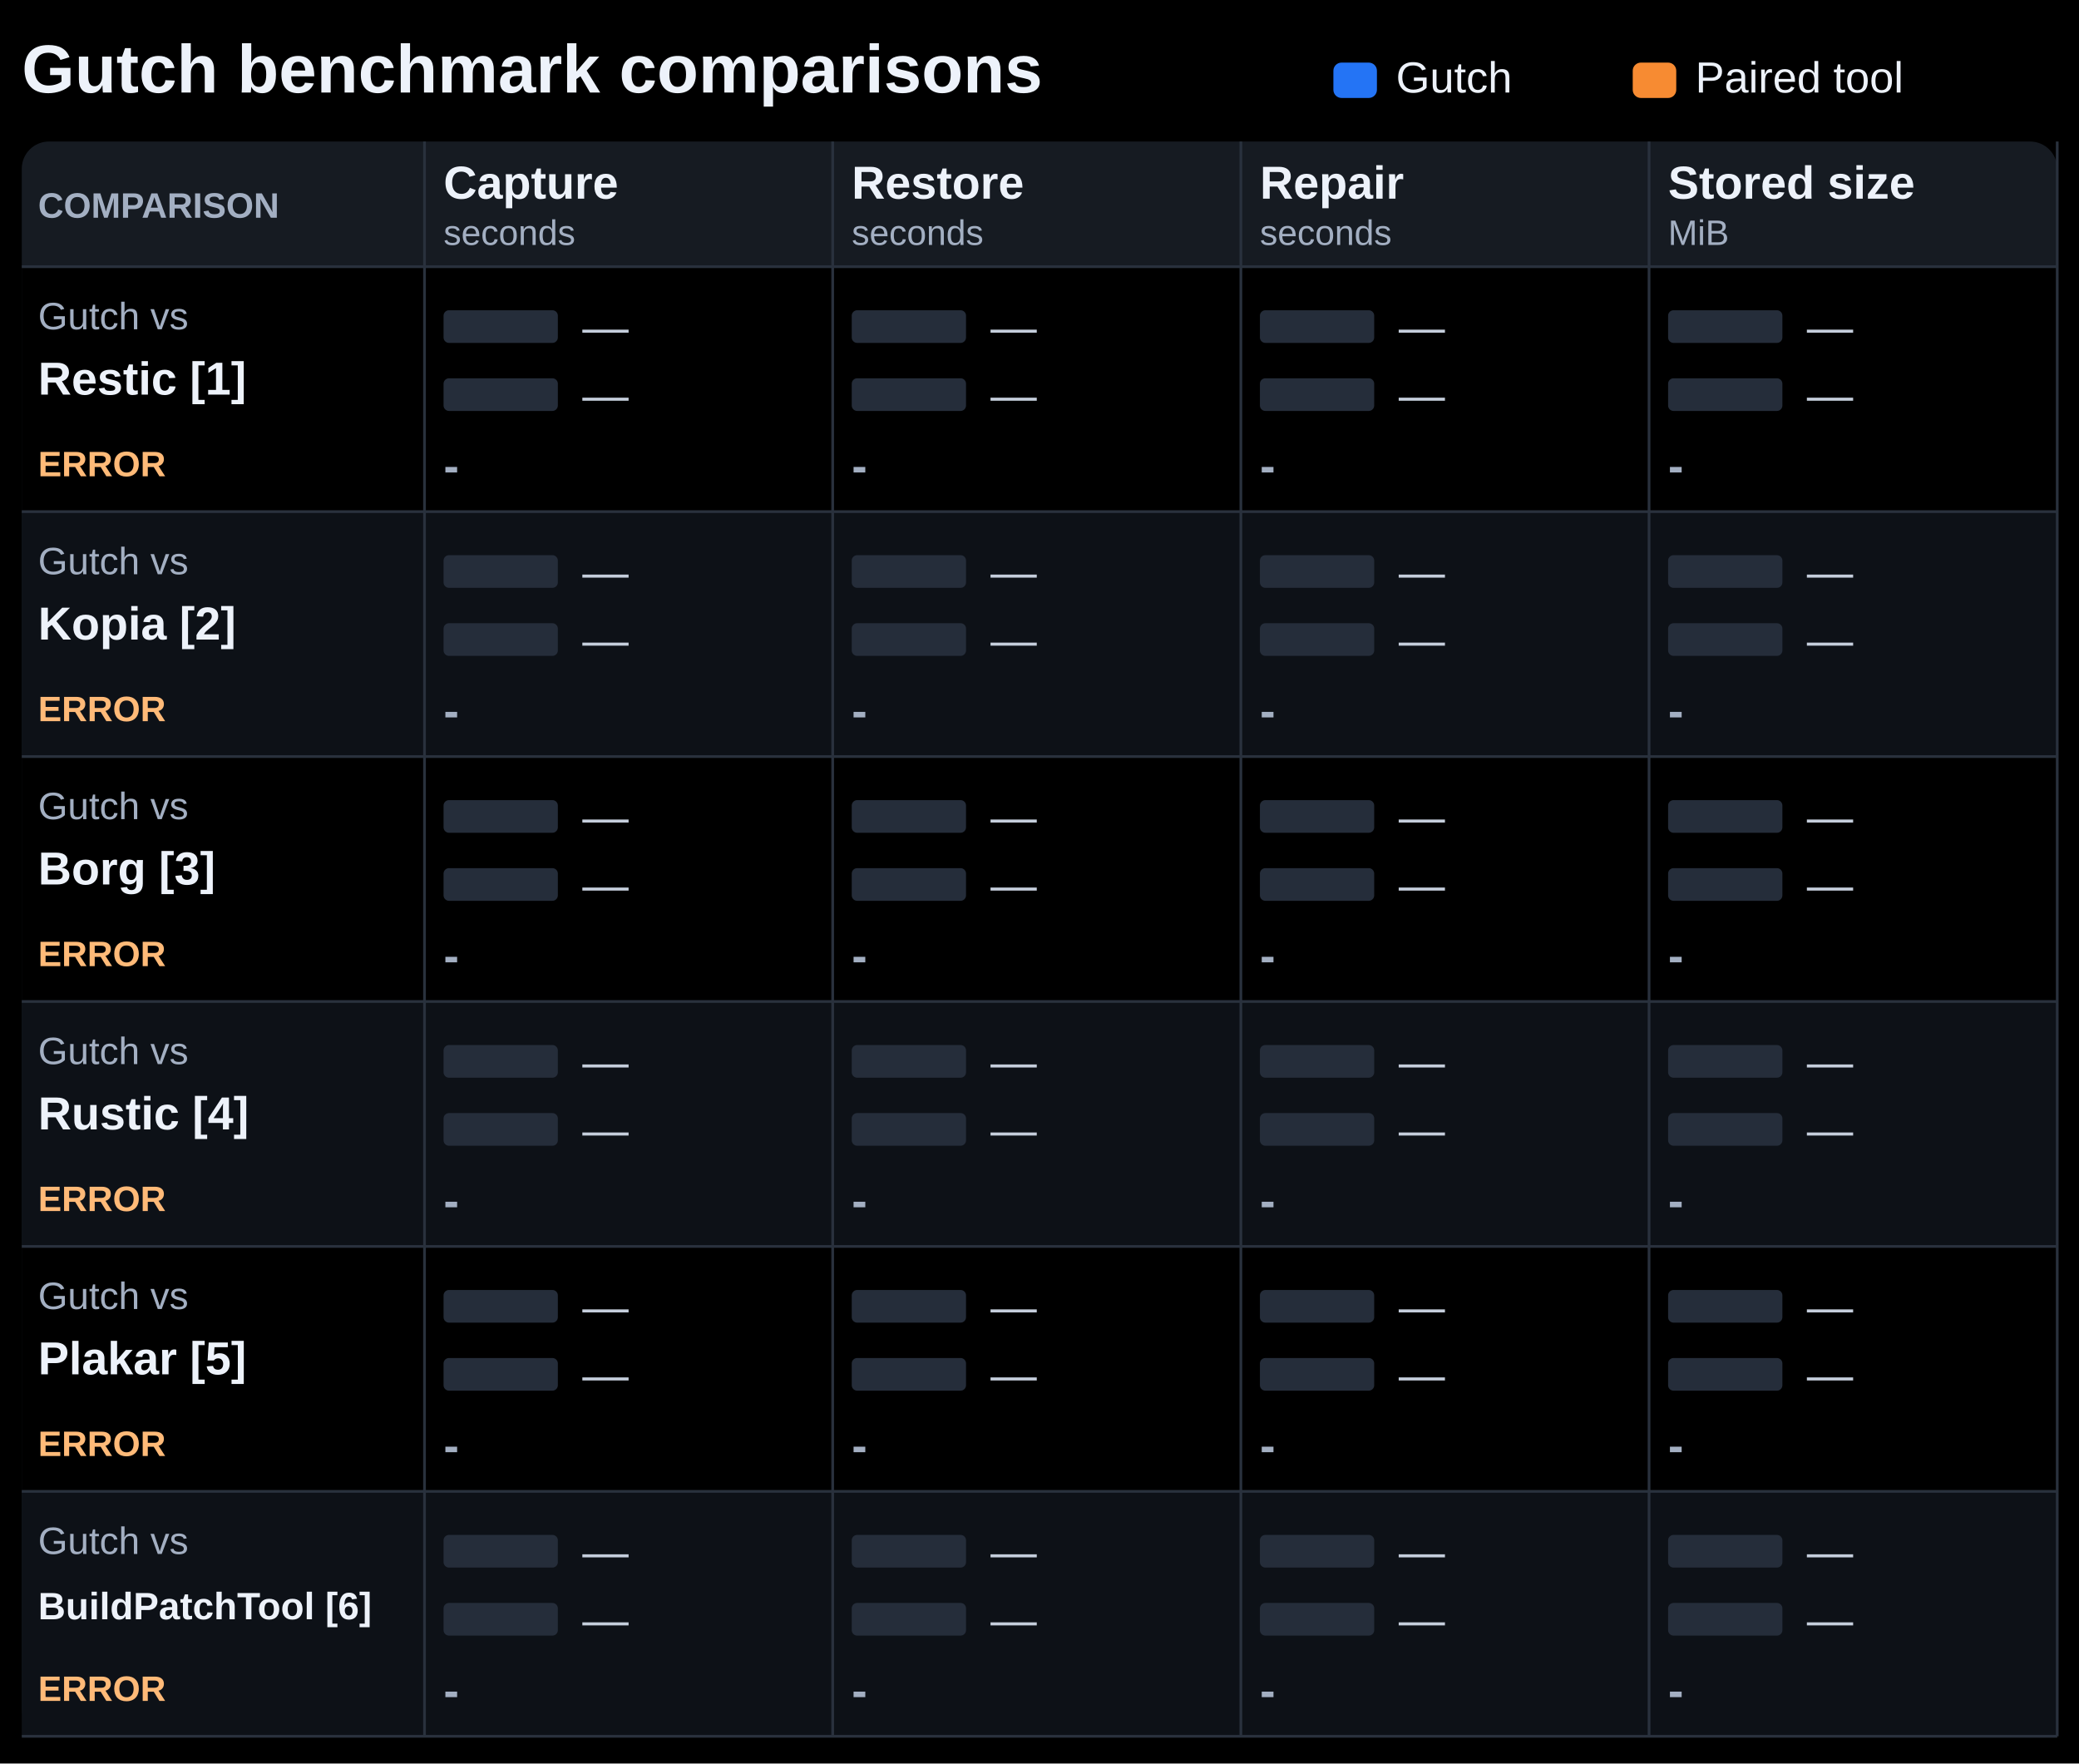
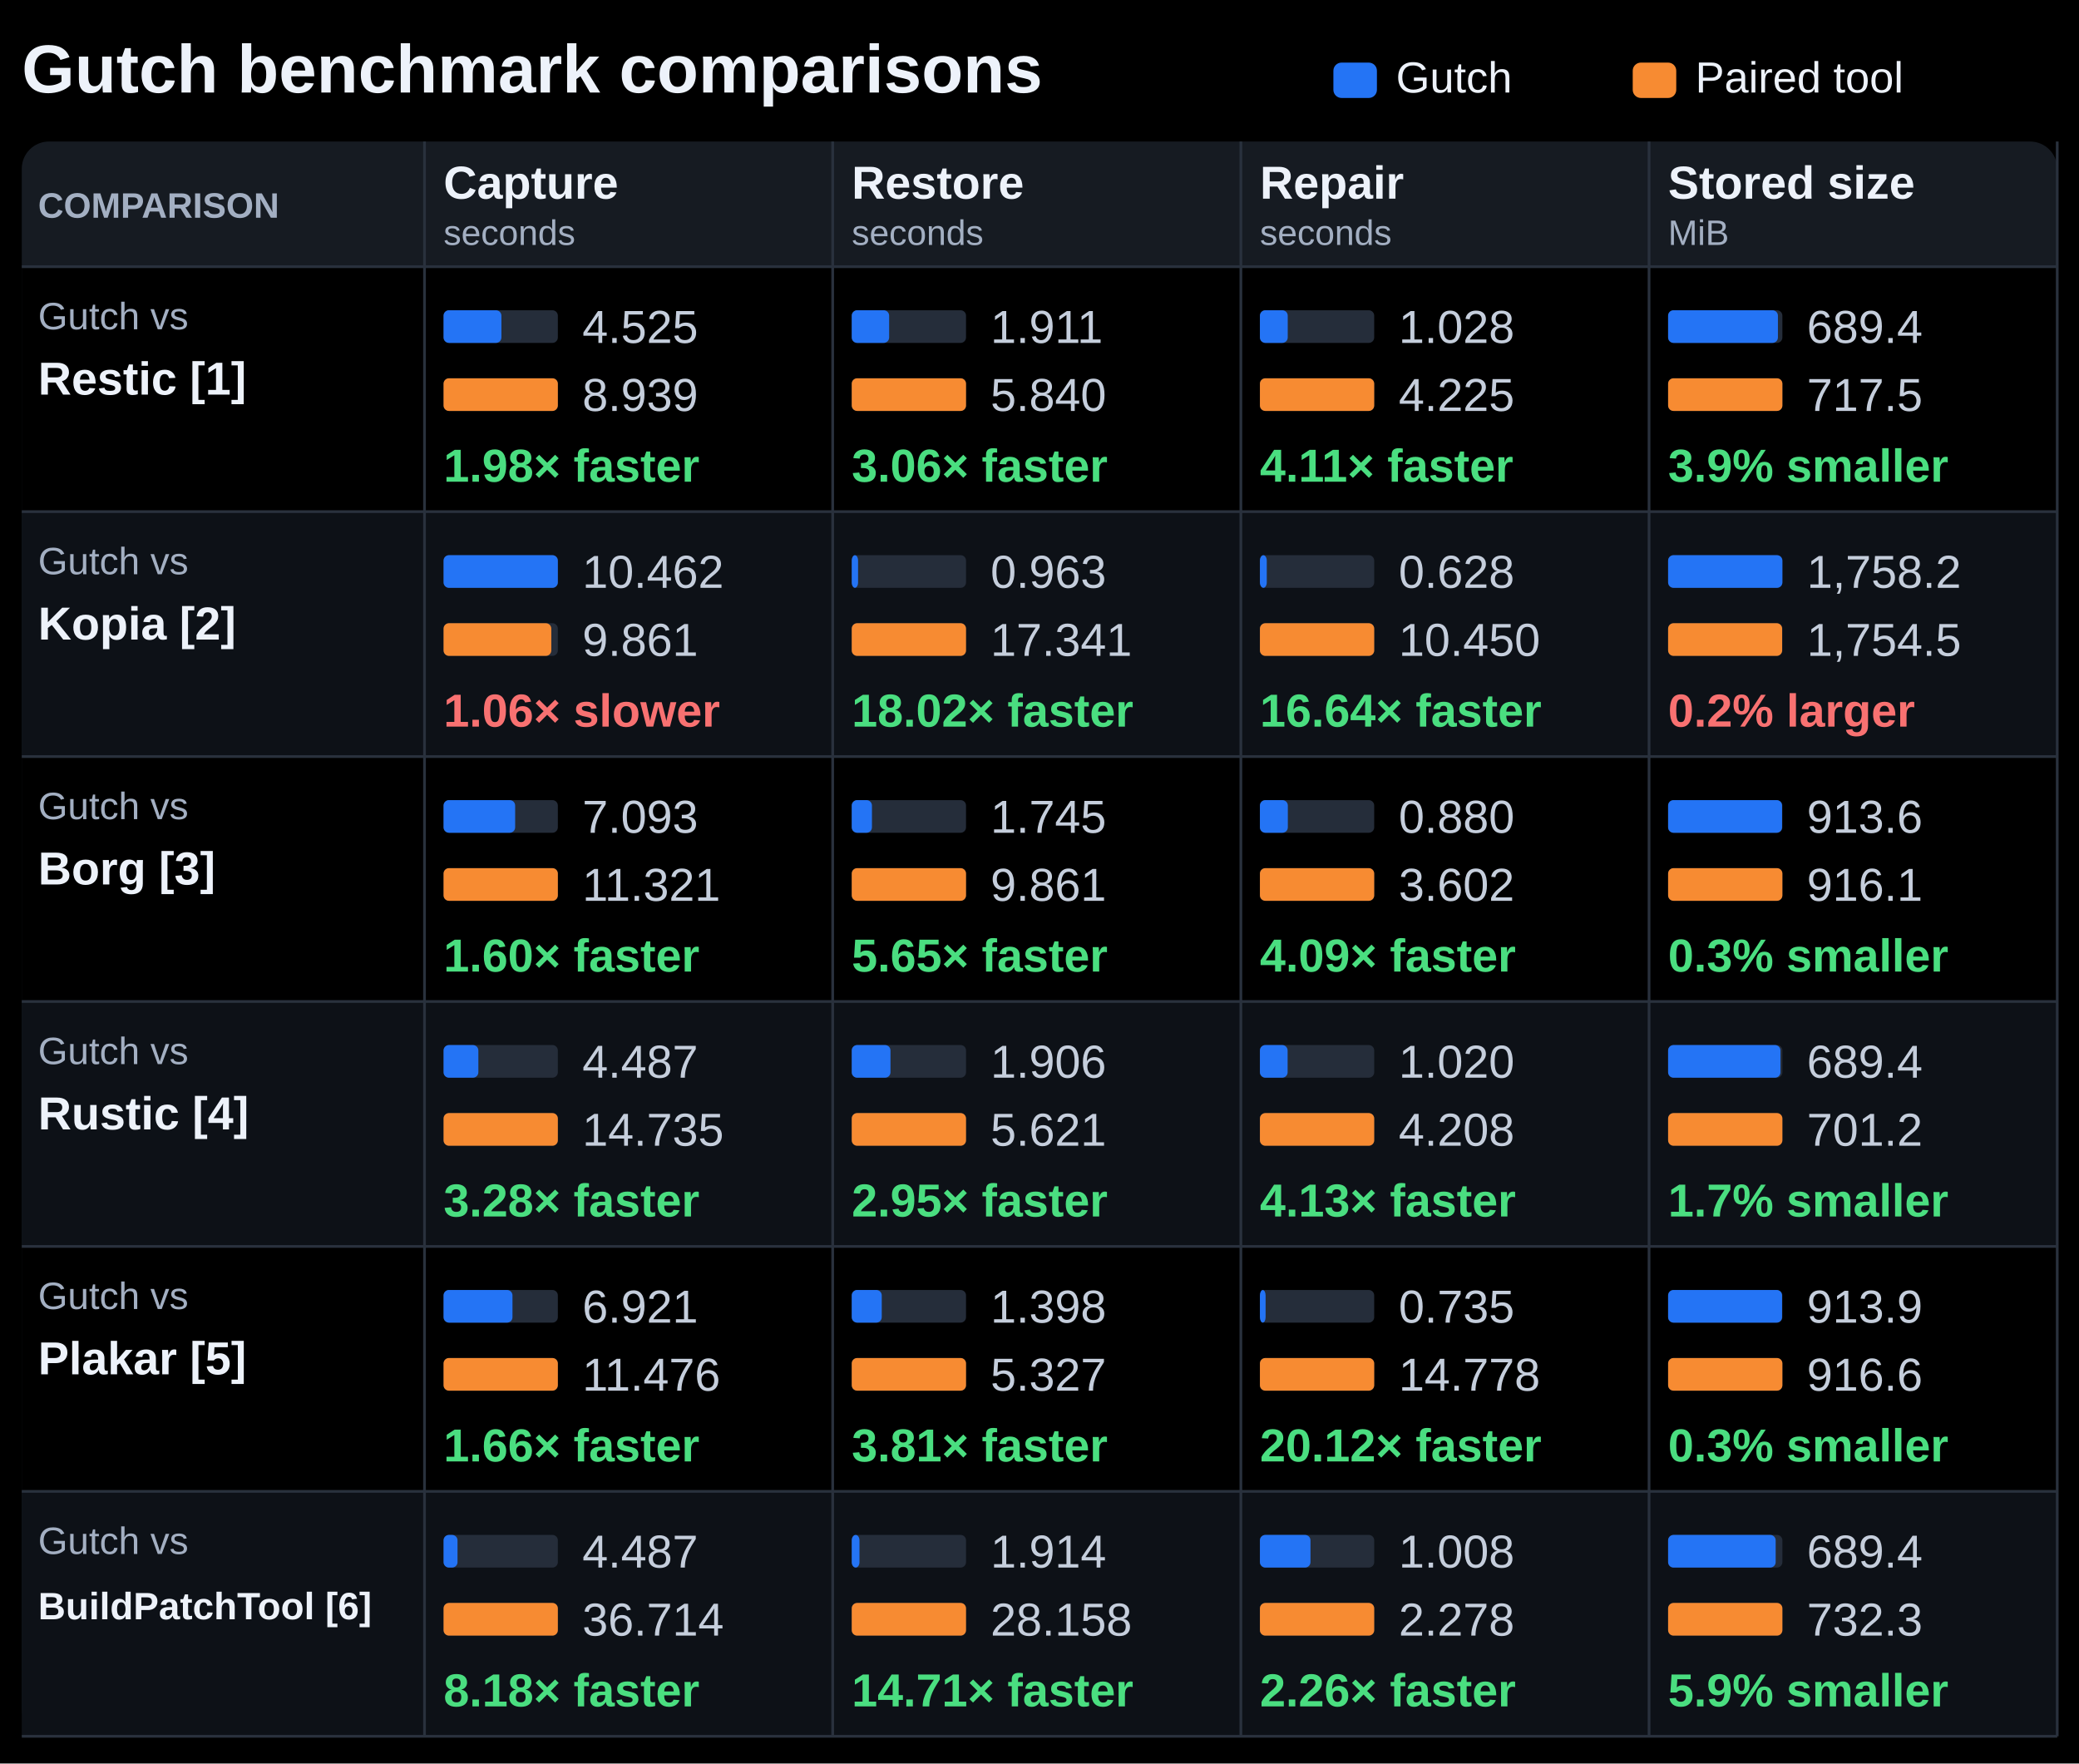
<svg xmlns="http://www.w3.org/2000/svg" width="764" height="648" viewBox="0 0 764 648" role="img" aria-labelledby="title description">
  <rect width="764" height="648" fill="#000000" />
  <g font-family="Segoe UI, Arial, sans-serif" fill="#edf2fa">
    <text x="8" y="34" font-size="25" font-weight="700" fill="#edf2fa" text-anchor="start">Gutch benchmark comparisons</text>
    <rect x="490" y="23" width="16.00" height="13" rx="3" fill="#2474f5" />
    <text x="513" y="34" font-size="16" font-weight="400" fill="#edf2fa" text-anchor="start">Gutch</text>
    <rect x="600" y="23" width="16.00" height="13" rx="3" fill="#f78b32" />
    <text x="623" y="34" font-size="16" font-weight="400" fill="#edf2fa" text-anchor="start">Paired tool</text>
    <rect x="8" y="52" width="748.00" height="586" rx="10" fill="#161b22" />
    <text x="14" y="80" font-size="13" font-weight="700" fill="#a3afc2" text-anchor="start">COMPARISON</text>
    <text x="163" y="73" font-size="17" font-weight="650" fill="#edf2fa" text-anchor="start">Capture</text>
    <text x="163" y="90" font-size="13" font-weight="400" fill="#a3afc2" text-anchor="start">seconds</text>
    <text x="313" y="73" font-size="17" font-weight="650" fill="#edf2fa" text-anchor="start">Restore</text>
    <text x="313" y="90" font-size="13" font-weight="400" fill="#a3afc2" text-anchor="start">seconds</text>
    <text x="463" y="73" font-size="17" font-weight="650" fill="#edf2fa" text-anchor="start">Repair</text>
    <text x="463" y="90" font-size="13" font-weight="400" fill="#a3afc2" text-anchor="start">seconds</text>
    <text x="613" y="73" font-size="17" font-weight="650" fill="#edf2fa" text-anchor="start">Stored size</text>
    <text x="613" y="90" font-size="13" font-weight="400" fill="#a3afc2" text-anchor="start">MiB</text>
    <rect x="8" y="98" width="748.00" height="90" rx="0" fill="#000000" />
    <path d="M8 98H756" stroke="#29313d" />
    <text x="14" y="121" font-size="14" font-weight="400" fill="#a3afc2" text-anchor="start">Gutch vs</text>
    <text x="14" y="145" font-size="17" font-weight="650" fill="#edf2fa" text-anchor="start">Restic [1]</text>
-     <text x="14" y="175" font-size="13" font-weight="650" fill="#ffba78" text-anchor="start">ERROR</text>
    <rect x="163" y="114" width="42.00" height="12" rx="2" fill="#252d3a" />
-     <text x="214" y="126" font-size="17" font-weight="400" fill="#c5cedc" text-anchor="start">—</text>
+     <rect x="163" y="114" width="21.26" height="12" rx="2" fill="#2474f5" />
+     <text x="214" y="126" font-size="17" font-weight="400" fill="#c5cedc" text-anchor="start">4.525</text>
    <rect x="163" y="139" width="42.00" height="12" rx="2" fill="#252d3a" />
-     <text x="214" y="151" font-size="17" font-weight="400" fill="#c5cedc" text-anchor="start">—</text>
-     <text x="163" y="177" font-size="17" font-weight="700" fill="#a3afc2" text-anchor="start">-</text>
+     <rect x="163" y="139" width="42.00" height="12" rx="2" fill="#f78b32" />
+     <text x="214" y="151" font-size="17" font-weight="400" fill="#c5cedc" text-anchor="start">8.939</text>
+     <text x="163" y="177" font-size="17" font-weight="700" fill="#4ade80" text-anchor="start">1.98× faster</text>
    <rect x="313" y="114" width="42.00" height="12" rx="2" fill="#252d3a" />
-     <text x="364" y="126" font-size="17" font-weight="400" fill="#c5cedc" text-anchor="start">—</text>
+     <rect x="313" y="114" width="13.75" height="12" rx="2" fill="#2474f5" />
+     <text x="364" y="126" font-size="17" font-weight="400" fill="#c5cedc" text-anchor="start">1.911</text>
    <rect x="313" y="139" width="42.00" height="12" rx="2" fill="#252d3a" />
-     <text x="364" y="151" font-size="17" font-weight="400" fill="#c5cedc" text-anchor="start">—</text>
-     <text x="313" y="177" font-size="17" font-weight="700" fill="#a3afc2" text-anchor="start">-</text>
+     <rect x="313" y="139" width="42.00" height="12" rx="2" fill="#f78b32" />
+     <text x="364" y="151" font-size="17" font-weight="400" fill="#c5cedc" text-anchor="start">5.840</text>
+     <text x="313" y="177" font-size="17" font-weight="700" fill="#4ade80" text-anchor="start">3.06× faster</text>
    <rect x="463" y="114" width="42.00" height="12" rx="2" fill="#252d3a" />
-     <text x="514" y="126" font-size="17" font-weight="400" fill="#c5cedc" text-anchor="start">—</text>
+     <rect x="463" y="114" width="10.22" height="12" rx="2" fill="#2474f5" />
+     <text x="514" y="126" font-size="17" font-weight="400" fill="#c5cedc" text-anchor="start">1.028</text>
    <rect x="463" y="139" width="42.00" height="12" rx="2" fill="#252d3a" />
-     <text x="514" y="151" font-size="17" font-weight="400" fill="#c5cedc" text-anchor="start">—</text>
-     <text x="463" y="177" font-size="17" font-weight="700" fill="#a3afc2" text-anchor="start">-</text>
+     <rect x="463" y="139" width="42.00" height="12" rx="2" fill="#f78b32" />
+     <text x="514" y="151" font-size="17" font-weight="400" fill="#c5cedc" text-anchor="start">4.225</text>
+     <text x="463" y="177" font-size="17" font-weight="700" fill="#4ade80" text-anchor="start">4.11× faster</text>
    <rect x="613" y="114" width="42.00" height="12" rx="2" fill="#252d3a" />
-     <text x="664" y="126" font-size="17" font-weight="400" fill="#c5cedc" text-anchor="start">—</text>
+     <rect x="613" y="114" width="40.36" height="12" rx="2" fill="#2474f5" />
+     <text x="664" y="126" font-size="17" font-weight="400" fill="#c5cedc" text-anchor="start">689.4</text>
    <rect x="613" y="139" width="42.00" height="12" rx="2" fill="#252d3a" />
-     <text x="664" y="151" font-size="17" font-weight="400" fill="#c5cedc" text-anchor="start">—</text>
-     <text x="613" y="177" font-size="17" font-weight="700" fill="#a3afc2" text-anchor="start">-</text>
+     <rect x="613" y="139" width="42.00" height="12" rx="2" fill="#f78b32" />
+     <text x="664" y="151" font-size="17" font-weight="400" fill="#c5cedc" text-anchor="start">717.5</text>
+     <text x="613" y="177" font-size="17" font-weight="700" fill="#4ade80" text-anchor="start">3.9% smaller</text>
    <rect x="8" y="188" width="748.00" height="90" rx="0" fill="#0d1117" />
    <path d="M8 188H756" stroke="#29313d" />
    <text x="14" y="211" font-size="14" font-weight="400" fill="#a3afc2" text-anchor="start">Gutch vs</text>
    <text x="14" y="235" font-size="17" font-weight="650" fill="#edf2fa" text-anchor="start">Kopia [2]</text>
-     <text x="14" y="265" font-size="13" font-weight="650" fill="#ffba78" text-anchor="start">ERROR</text>
    <rect x="163" y="204" width="42.00" height="12" rx="2" fill="#252d3a" />
-     <text x="214" y="216" font-size="17" font-weight="400" fill="#c5cedc" text-anchor="start">—</text>
+     <rect x="163" y="204" width="42.00" height="12" rx="2" fill="#2474f5" />
+     <text x="214" y="216" font-size="17" font-weight="400" fill="#c5cedc" text-anchor="start">10.462</text>
    <rect x="163" y="229" width="42.00" height="12" rx="2" fill="#252d3a" />
-     <text x="214" y="241" font-size="17" font-weight="400" fill="#c5cedc" text-anchor="start">—</text>
-     <text x="163" y="267" font-size="17" font-weight="700" fill="#a3afc2" text-anchor="start">-</text>
+     <rect x="163" y="229" width="39.59" height="12" rx="2" fill="#f78b32" />
+     <text x="214" y="241" font-size="17" font-weight="400" fill="#c5cedc" text-anchor="start">9.861</text>
+     <text x="163" y="267" font-size="17" font-weight="700" fill="#f87171" text-anchor="start">1.06× slower</text>
    <rect x="313" y="204" width="42.00" height="12" rx="2" fill="#252d3a" />
-     <text x="364" y="216" font-size="17" font-weight="400" fill="#c5cedc" text-anchor="start">—</text>
+     <rect x="313" y="204" width="2.33" height="12" rx="2" fill="#2474f5" />
+     <text x="364" y="216" font-size="17" font-weight="400" fill="#c5cedc" text-anchor="start">0.963</text>
    <rect x="313" y="229" width="42.00" height="12" rx="2" fill="#252d3a" />
-     <text x="364" y="241" font-size="17" font-weight="400" fill="#c5cedc" text-anchor="start">—</text>
-     <text x="313" y="267" font-size="17" font-weight="700" fill="#a3afc2" text-anchor="start">-</text>
+     <rect x="313" y="229" width="42.00" height="12" rx="2" fill="#f78b32" />
+     <text x="364" y="241" font-size="17" font-weight="400" fill="#c5cedc" text-anchor="start">17.341</text>
+     <text x="313" y="267" font-size="17" font-weight="700" fill="#4ade80" text-anchor="start">18.02× faster</text>
    <rect x="463" y="204" width="42.00" height="12" rx="2" fill="#252d3a" />
-     <text x="514" y="216" font-size="17" font-weight="400" fill="#c5cedc" text-anchor="start">—</text>
+     <rect x="463" y="204" width="2.52" height="12" rx="2" fill="#2474f5" />
+     <text x="514" y="216" font-size="17" font-weight="400" fill="#c5cedc" text-anchor="start">0.628</text>
    <rect x="463" y="229" width="42.00" height="12" rx="2" fill="#252d3a" />
-     <text x="514" y="241" font-size="17" font-weight="400" fill="#c5cedc" text-anchor="start">—</text>
-     <text x="463" y="267" font-size="17" font-weight="700" fill="#a3afc2" text-anchor="start">-</text>
+     <rect x="463" y="229" width="42.00" height="12" rx="2" fill="#f78b32" />
+     <text x="514" y="241" font-size="17" font-weight="400" fill="#c5cedc" text-anchor="start">10.450</text>
+     <text x="463" y="267" font-size="17" font-weight="700" fill="#4ade80" text-anchor="start">16.64× faster</text>
    <rect x="613" y="204" width="42.00" height="12" rx="2" fill="#252d3a" />
-     <text x="664" y="216" font-size="17" font-weight="400" fill="#c5cedc" text-anchor="start">—</text>
+     <rect x="613" y="204" width="42.00" height="12" rx="2" fill="#2474f5" />
+     <text x="664" y="216" font-size="17" font-weight="400" fill="#c5cedc" text-anchor="start">1,758.2</text>
    <rect x="613" y="229" width="42.00" height="12" rx="2" fill="#252d3a" />
-     <text x="664" y="241" font-size="17" font-weight="400" fill="#c5cedc" text-anchor="start">—</text>
-     <text x="613" y="267" font-size="17" font-weight="700" fill="#a3afc2" text-anchor="start">-</text>
+     <rect x="613" y="229" width="41.91" height="12" rx="2" fill="#f78b32" />
+     <text x="664" y="241" font-size="17" font-weight="400" fill="#c5cedc" text-anchor="start">1,754.5</text>
+     <text x="613" y="267" font-size="17" font-weight="700" fill="#f87171" text-anchor="start">0.2% larger</text>
    <rect x="8" y="278" width="748.00" height="90" rx="0" fill="#000000" />
    <path d="M8 278H756" stroke="#29313d" />
    <text x="14" y="301" font-size="14" font-weight="400" fill="#a3afc2" text-anchor="start">Gutch vs</text>
    <text x="14" y="325" font-size="17" font-weight="650" fill="#edf2fa" text-anchor="start">Borg [3]</text>
-     <text x="14" y="355" font-size="13" font-weight="650" fill="#ffba78" text-anchor="start">ERROR</text>
    <rect x="163" y="294" width="42.00" height="12" rx="2" fill="#252d3a" />
-     <text x="214" y="306" font-size="17" font-weight="400" fill="#c5cedc" text-anchor="start">—</text>
+     <rect x="163" y="294" width="26.31" height="12" rx="2" fill="#2474f5" />
+     <text x="214" y="306" font-size="17" font-weight="400" fill="#c5cedc" text-anchor="start">7.093</text>
    <rect x="163" y="319" width="42.00" height="12" rx="2" fill="#252d3a" />
-     <text x="214" y="331" font-size="17" font-weight="400" fill="#c5cedc" text-anchor="start">—</text>
-     <text x="163" y="357" font-size="17" font-weight="700" fill="#a3afc2" text-anchor="start">-</text>
+     <rect x="163" y="319" width="42.00" height="12" rx="2" fill="#f78b32" />
+     <text x="214" y="331" font-size="17" font-weight="400" fill="#c5cedc" text-anchor="start">11.321</text>
+     <text x="163" y="357" font-size="17" font-weight="700" fill="#4ade80" text-anchor="start">1.60× faster</text>
    <rect x="313" y="294" width="42.00" height="12" rx="2" fill="#252d3a" />
-     <text x="364" y="306" font-size="17" font-weight="400" fill="#c5cedc" text-anchor="start">—</text>
+     <rect x="313" y="294" width="7.43" height="12" rx="2" fill="#2474f5" />
+     <text x="364" y="306" font-size="17" font-weight="400" fill="#c5cedc" text-anchor="start">1.745</text>
    <rect x="313" y="319" width="42.00" height="12" rx="2" fill="#252d3a" />
-     <text x="364" y="331" font-size="17" font-weight="400" fill="#c5cedc" text-anchor="start">—</text>
-     <text x="313" y="357" font-size="17" font-weight="700" fill="#a3afc2" text-anchor="start">-</text>
+     <rect x="313" y="319" width="42.00" height="12" rx="2" fill="#f78b32" />
+     <text x="364" y="331" font-size="17" font-weight="400" fill="#c5cedc" text-anchor="start">9.861</text>
+     <text x="313" y="357" font-size="17" font-weight="700" fill="#4ade80" text-anchor="start">5.65× faster</text>
    <rect x="463" y="294" width="42.00" height="12" rx="2" fill="#252d3a" />
-     <text x="514" y="306" font-size="17" font-weight="400" fill="#c5cedc" text-anchor="start">—</text>
+     <rect x="463" y="294" width="10.26" height="12" rx="2" fill="#2474f5" />
+     <text x="514" y="306" font-size="17" font-weight="400" fill="#c5cedc" text-anchor="start">0.880</text>
    <rect x="463" y="319" width="42.00" height="12" rx="2" fill="#252d3a" />
-     <text x="514" y="331" font-size="17" font-weight="400" fill="#c5cedc" text-anchor="start">—</text>
-     <text x="463" y="357" font-size="17" font-weight="700" fill="#a3afc2" text-anchor="start">-</text>
+     <rect x="463" y="319" width="42.00" height="12" rx="2" fill="#f78b32" />
+     <text x="514" y="331" font-size="17" font-weight="400" fill="#c5cedc" text-anchor="start">3.602</text>
+     <text x="463" y="357" font-size="17" font-weight="700" fill="#4ade80" text-anchor="start">4.09× faster</text>
    <rect x="613" y="294" width="42.00" height="12" rx="2" fill="#252d3a" />
-     <text x="664" y="306" font-size="17" font-weight="400" fill="#c5cedc" text-anchor="start">—</text>
+     <rect x="613" y="294" width="41.88" height="12" rx="2" fill="#2474f5" />
+     <text x="664" y="306" font-size="17" font-weight="400" fill="#c5cedc" text-anchor="start">913.6</text>
    <rect x="613" y="319" width="42.00" height="12" rx="2" fill="#252d3a" />
-     <text x="664" y="331" font-size="17" font-weight="400" fill="#c5cedc" text-anchor="start">—</text>
-     <text x="613" y="357" font-size="17" font-weight="700" fill="#a3afc2" text-anchor="start">-</text>
+     <rect x="613" y="319" width="42.00" height="12" rx="2" fill="#f78b32" />
+     <text x="664" y="331" font-size="17" font-weight="400" fill="#c5cedc" text-anchor="start">916.1</text>
+     <text x="613" y="357" font-size="17" font-weight="700" fill="#4ade80" text-anchor="start">0.3% smaller</text>
    <rect x="8" y="368" width="748.00" height="90" rx="0" fill="#0d1117" />
    <path d="M8 368H756" stroke="#29313d" />
    <text x="14" y="391" font-size="14" font-weight="400" fill="#a3afc2" text-anchor="start">Gutch vs</text>
    <text x="14" y="415" font-size="17" font-weight="650" fill="#edf2fa" text-anchor="start">Rustic [4]</text>
-     <text x="14" y="445" font-size="13" font-weight="650" fill="#ffba78" text-anchor="start">ERROR</text>
    <rect x="163" y="384" width="42.00" height="12" rx="2" fill="#252d3a" />
-     <text x="214" y="396" font-size="17" font-weight="400" fill="#c5cedc" text-anchor="start">—</text>
+     <rect x="163" y="384" width="12.79" height="12" rx="2" fill="#2474f5" />
+     <text x="214" y="396" font-size="17" font-weight="400" fill="#c5cedc" text-anchor="start">4.487</text>
    <rect x="163" y="409" width="42.00" height="12" rx="2" fill="#252d3a" />
-     <text x="214" y="421" font-size="17" font-weight="400" fill="#c5cedc" text-anchor="start">—</text>
-     <text x="163" y="447" font-size="17" font-weight="700" fill="#a3afc2" text-anchor="start">-</text>
+     <rect x="163" y="409" width="42.00" height="12" rx="2" fill="#f78b32" />
+     <text x="214" y="421" font-size="17" font-weight="400" fill="#c5cedc" text-anchor="start">14.735</text>
+     <text x="163" y="447" font-size="17" font-weight="700" fill="#4ade80" text-anchor="start">3.28× faster</text>
    <rect x="313" y="384" width="42.00" height="12" rx="2" fill="#252d3a" />
-     <text x="364" y="396" font-size="17" font-weight="400" fill="#c5cedc" text-anchor="start">—</text>
+     <rect x="313" y="384" width="14.24" height="12" rx="2" fill="#2474f5" />
+     <text x="364" y="396" font-size="17" font-weight="400" fill="#c5cedc" text-anchor="start">1.906</text>
    <rect x="313" y="409" width="42.00" height="12" rx="2" fill="#252d3a" />
-     <text x="364" y="421" font-size="17" font-weight="400" fill="#c5cedc" text-anchor="start">—</text>
-     <text x="313" y="447" font-size="17" font-weight="700" fill="#a3afc2" text-anchor="start">-</text>
+     <rect x="313" y="409" width="42.00" height="12" rx="2" fill="#f78b32" />
+     <text x="364" y="421" font-size="17" font-weight="400" fill="#c5cedc" text-anchor="start">5.621</text>
+     <text x="313" y="447" font-size="17" font-weight="700" fill="#4ade80" text-anchor="start">2.95× faster</text>
    <rect x="463" y="384" width="42.00" height="12" rx="2" fill="#252d3a" />
-     <text x="514" y="396" font-size="17" font-weight="400" fill="#c5cedc" text-anchor="start">—</text>
+     <rect x="463" y="384" width="10.18" height="12" rx="2" fill="#2474f5" />
+     <text x="514" y="396" font-size="17" font-weight="400" fill="#c5cedc" text-anchor="start">1.020</text>
    <rect x="463" y="409" width="42.00" height="12" rx="2" fill="#252d3a" />
-     <text x="514" y="421" font-size="17" font-weight="400" fill="#c5cedc" text-anchor="start">—</text>
-     <text x="463" y="447" font-size="17" font-weight="700" fill="#a3afc2" text-anchor="start">-</text>
+     <rect x="463" y="409" width="42.00" height="12" rx="2" fill="#f78b32" />
+     <text x="514" y="421" font-size="17" font-weight="400" fill="#c5cedc" text-anchor="start">4.208</text>
+     <text x="463" y="447" font-size="17" font-weight="700" fill="#4ade80" text-anchor="start">4.13× faster</text>
    <rect x="613" y="384" width="42.00" height="12" rx="2" fill="#252d3a" />
-     <text x="664" y="396" font-size="17" font-weight="400" fill="#c5cedc" text-anchor="start">—</text>
+     <rect x="613" y="384" width="41.29" height="12" rx="2" fill="#2474f5" />
+     <text x="664" y="396" font-size="17" font-weight="400" fill="#c5cedc" text-anchor="start">689.4</text>
    <rect x="613" y="409" width="42.00" height="12" rx="2" fill="#252d3a" />
-     <text x="664" y="421" font-size="17" font-weight="400" fill="#c5cedc" text-anchor="start">—</text>
-     <text x="613" y="447" font-size="17" font-weight="700" fill="#a3afc2" text-anchor="start">-</text>
+     <rect x="613" y="409" width="42.00" height="12" rx="2" fill="#f78b32" />
+     <text x="664" y="421" font-size="17" font-weight="400" fill="#c5cedc" text-anchor="start">701.2</text>
+     <text x="613" y="447" font-size="17" font-weight="700" fill="#4ade80" text-anchor="start">1.7% smaller</text>
    <rect x="8" y="458" width="748.00" height="90" rx="0" fill="#000000" />
    <path d="M8 458H756" stroke="#29313d" />
    <text x="14" y="481" font-size="14" font-weight="400" fill="#a3afc2" text-anchor="start">Gutch vs</text>
    <text x="14" y="505" font-size="17" font-weight="650" fill="#edf2fa" text-anchor="start">Plakar [5]</text>
-     <text x="14" y="535" font-size="13" font-weight="650" fill="#ffba78" text-anchor="start">ERROR</text>
    <rect x="163" y="474" width="42.00" height="12" rx="2" fill="#252d3a" />
-     <text x="214" y="486" font-size="17" font-weight="400" fill="#c5cedc" text-anchor="start">—</text>
+     <rect x="163" y="474" width="25.33" height="12" rx="2" fill="#2474f5" />
+     <text x="214" y="486" font-size="17" font-weight="400" fill="#c5cedc" text-anchor="start">6.921</text>
    <rect x="163" y="499" width="42.00" height="12" rx="2" fill="#252d3a" />
-     <text x="214" y="511" font-size="17" font-weight="400" fill="#c5cedc" text-anchor="start">—</text>
-     <text x="163" y="537" font-size="17" font-weight="700" fill="#a3afc2" text-anchor="start">-</text>
+     <rect x="163" y="499" width="42.00" height="12" rx="2" fill="#f78b32" />
+     <text x="214" y="511" font-size="17" font-weight="400" fill="#c5cedc" text-anchor="start">11.476</text>
+     <text x="163" y="537" font-size="17" font-weight="700" fill="#4ade80" text-anchor="start">1.66× faster</text>
    <rect x="313" y="474" width="42.00" height="12" rx="2" fill="#252d3a" />
-     <text x="364" y="486" font-size="17" font-weight="400" fill="#c5cedc" text-anchor="start">—</text>
+     <rect x="313" y="474" width="11.03" height="12" rx="2" fill="#2474f5" />
+     <text x="364" y="486" font-size="17" font-weight="400" fill="#c5cedc" text-anchor="start">1.398</text>
    <rect x="313" y="499" width="42.00" height="12" rx="2" fill="#252d3a" />
-     <text x="364" y="511" font-size="17" font-weight="400" fill="#c5cedc" text-anchor="start">—</text>
-     <text x="313" y="537" font-size="17" font-weight="700" fill="#a3afc2" text-anchor="start">-</text>
+     <rect x="313" y="499" width="42.00" height="12" rx="2" fill="#f78b32" />
+     <text x="364" y="511" font-size="17" font-weight="400" fill="#c5cedc" text-anchor="start">5.327</text>
+     <text x="313" y="537" font-size="17" font-weight="700" fill="#4ade80" text-anchor="start">3.81× faster</text>
    <rect x="463" y="474" width="42.00" height="12" rx="2" fill="#252d3a" />
-     <text x="514" y="486" font-size="17" font-weight="400" fill="#c5cedc" text-anchor="start">—</text>
+     <rect x="463" y="474" width="2.09" height="12" rx="2" fill="#2474f5" />
+     <text x="514" y="486" font-size="17" font-weight="400" fill="#c5cedc" text-anchor="start">0.735</text>
    <rect x="463" y="499" width="42.00" height="12" rx="2" fill="#252d3a" />
-     <text x="514" y="511" font-size="17" font-weight="400" fill="#c5cedc" text-anchor="start">—</text>
-     <text x="463" y="537" font-size="17" font-weight="700" fill="#a3afc2" text-anchor="start">-</text>
+     <rect x="463" y="499" width="42.00" height="12" rx="2" fill="#f78b32" />
+     <text x="514" y="511" font-size="17" font-weight="400" fill="#c5cedc" text-anchor="start">14.778</text>
+     <text x="463" y="537" font-size="17" font-weight="700" fill="#4ade80" text-anchor="start">20.12× faster</text>
    <rect x="613" y="474" width="42.00" height="12" rx="2" fill="#252d3a" />
-     <text x="664" y="486" font-size="17" font-weight="400" fill="#c5cedc" text-anchor="start">—</text>
+     <rect x="613" y="474" width="41.88" height="12" rx="2" fill="#2474f5" />
+     <text x="664" y="486" font-size="17" font-weight="400" fill="#c5cedc" text-anchor="start">913.9</text>
    <rect x="613" y="499" width="42.00" height="12" rx="2" fill="#252d3a" />
-     <text x="664" y="511" font-size="17" font-weight="400" fill="#c5cedc" text-anchor="start">—</text>
-     <text x="613" y="537" font-size="17" font-weight="700" fill="#a3afc2" text-anchor="start">-</text>
+     <rect x="613" y="499" width="42.00" height="12" rx="2" fill="#f78b32" />
+     <text x="664" y="511" font-size="17" font-weight="400" fill="#c5cedc" text-anchor="start">916.6</text>
+     <text x="613" y="537" font-size="17" font-weight="700" fill="#4ade80" text-anchor="start">0.3% smaller</text>
    <rect x="8" y="548" width="748.00" height="90" rx="0" fill="#0d1117" />
    <path d="M8 548H756" stroke="#29313d" />
    <text x="14" y="571" font-size="14" font-weight="400" fill="#a3afc2" text-anchor="start">Gutch vs</text>
    <text x="14" y="595" font-size="14" font-weight="650" fill="#edf2fa" text-anchor="start">BuildPatchTool [6]</text>
-     <text x="14" y="625" font-size="13" font-weight="650" fill="#ffba78" text-anchor="start">ERROR</text>
    <rect x="163" y="564" width="42.00" height="12" rx="2" fill="#252d3a" />
-     <text x="214" y="576" font-size="17" font-weight="400" fill="#c5cedc" text-anchor="start">—</text>
+     <rect x="163" y="564" width="5.13" height="12" rx="2" fill="#2474f5" />
+     <text x="214" y="576" font-size="17" font-weight="400" fill="#c5cedc" text-anchor="start">4.487</text>
    <rect x="163" y="589" width="42.00" height="12" rx="2" fill="#252d3a" />
-     <text x="214" y="601" font-size="17" font-weight="400" fill="#c5cedc" text-anchor="start">—</text>
-     <text x="163" y="627" font-size="17" font-weight="700" fill="#a3afc2" text-anchor="start">-</text>
+     <rect x="163" y="589" width="42.00" height="12" rx="2" fill="#f78b32" />
+     <text x="214" y="601" font-size="17" font-weight="400" fill="#c5cedc" text-anchor="start">36.714</text>
+     <text x="163" y="627" font-size="17" font-weight="700" fill="#4ade80" text-anchor="start">8.18× faster</text>
    <rect x="313" y="564" width="42.00" height="12" rx="2" fill="#252d3a" />
-     <text x="364" y="576" font-size="17" font-weight="400" fill="#c5cedc" text-anchor="start">—</text>
+     <rect x="313" y="564" width="2.85" height="12" rx="2" fill="#2474f5" />
+     <text x="364" y="576" font-size="17" font-weight="400" fill="#c5cedc" text-anchor="start">1.914</text>
    <rect x="313" y="589" width="42.00" height="12" rx="2" fill="#252d3a" />
-     <text x="364" y="601" font-size="17" font-weight="400" fill="#c5cedc" text-anchor="start">—</text>
-     <text x="313" y="627" font-size="17" font-weight="700" fill="#a3afc2" text-anchor="start">-</text>
+     <rect x="313" y="589" width="42.00" height="12" rx="2" fill="#f78b32" />
+     <text x="364" y="601" font-size="17" font-weight="400" fill="#c5cedc" text-anchor="start">28.158</text>
+     <text x="313" y="627" font-size="17" font-weight="700" fill="#4ade80" text-anchor="start">14.71× faster</text>
    <rect x="463" y="564" width="42.00" height="12" rx="2" fill="#252d3a" />
-     <text x="514" y="576" font-size="17" font-weight="400" fill="#c5cedc" text-anchor="start">—</text>
+     <rect x="463" y="564" width="18.58" height="12" rx="2" fill="#2474f5" />
+     <text x="514" y="576" font-size="17" font-weight="400" fill="#c5cedc" text-anchor="start">1.008</text>
    <rect x="463" y="589" width="42.00" height="12" rx="2" fill="#252d3a" />
-     <text x="514" y="601" font-size="17" font-weight="400" fill="#c5cedc" text-anchor="start">—</text>
-     <text x="463" y="627" font-size="17" font-weight="700" fill="#a3afc2" text-anchor="start">-</text>
+     <rect x="463" y="589" width="42.00" height="12" rx="2" fill="#f78b32" />
+     <text x="514" y="601" font-size="17" font-weight="400" fill="#c5cedc" text-anchor="start">2.278</text>
+     <text x="463" y="627" font-size="17" font-weight="700" fill="#4ade80" text-anchor="start">2.26× faster</text>
    <rect x="613" y="564" width="42.00" height="12" rx="2" fill="#252d3a" />
-     <text x="664" y="576" font-size="17" font-weight="400" fill="#c5cedc" text-anchor="start">—</text>
+     <rect x="613" y="564" width="39.53" height="12" rx="2" fill="#2474f5" />
+     <text x="664" y="576" font-size="17" font-weight="400" fill="#c5cedc" text-anchor="start">689.4</text>
    <rect x="613" y="589" width="42.00" height="12" rx="2" fill="#252d3a" />
-     <text x="664" y="601" font-size="17" font-weight="400" fill="#c5cedc" text-anchor="start">—</text>
-     <text x="613" y="627" font-size="17" font-weight="700" fill="#a3afc2" text-anchor="start">-</text>
+     <rect x="613" y="589" width="42.00" height="12" rx="2" fill="#f78b32" />
+     <text x="664" y="601" font-size="17" font-weight="400" fill="#c5cedc" text-anchor="start">732.3</text>
+     <text x="613" y="627" font-size="17" font-weight="700" fill="#4ade80" text-anchor="start">5.9% smaller</text>
    <path d="M156 52V638" stroke="#29313d" />
    <path d="M306 52V638" stroke="#29313d" />
    <path d="M456 52V638" stroke="#29313d" />
    <path d="M606 52V638" stroke="#29313d" />
    <path d="M756 52V638" stroke="#29313d" />
    <path d="M8 638H756" stroke="#29313d" />
  </g>
</svg>
